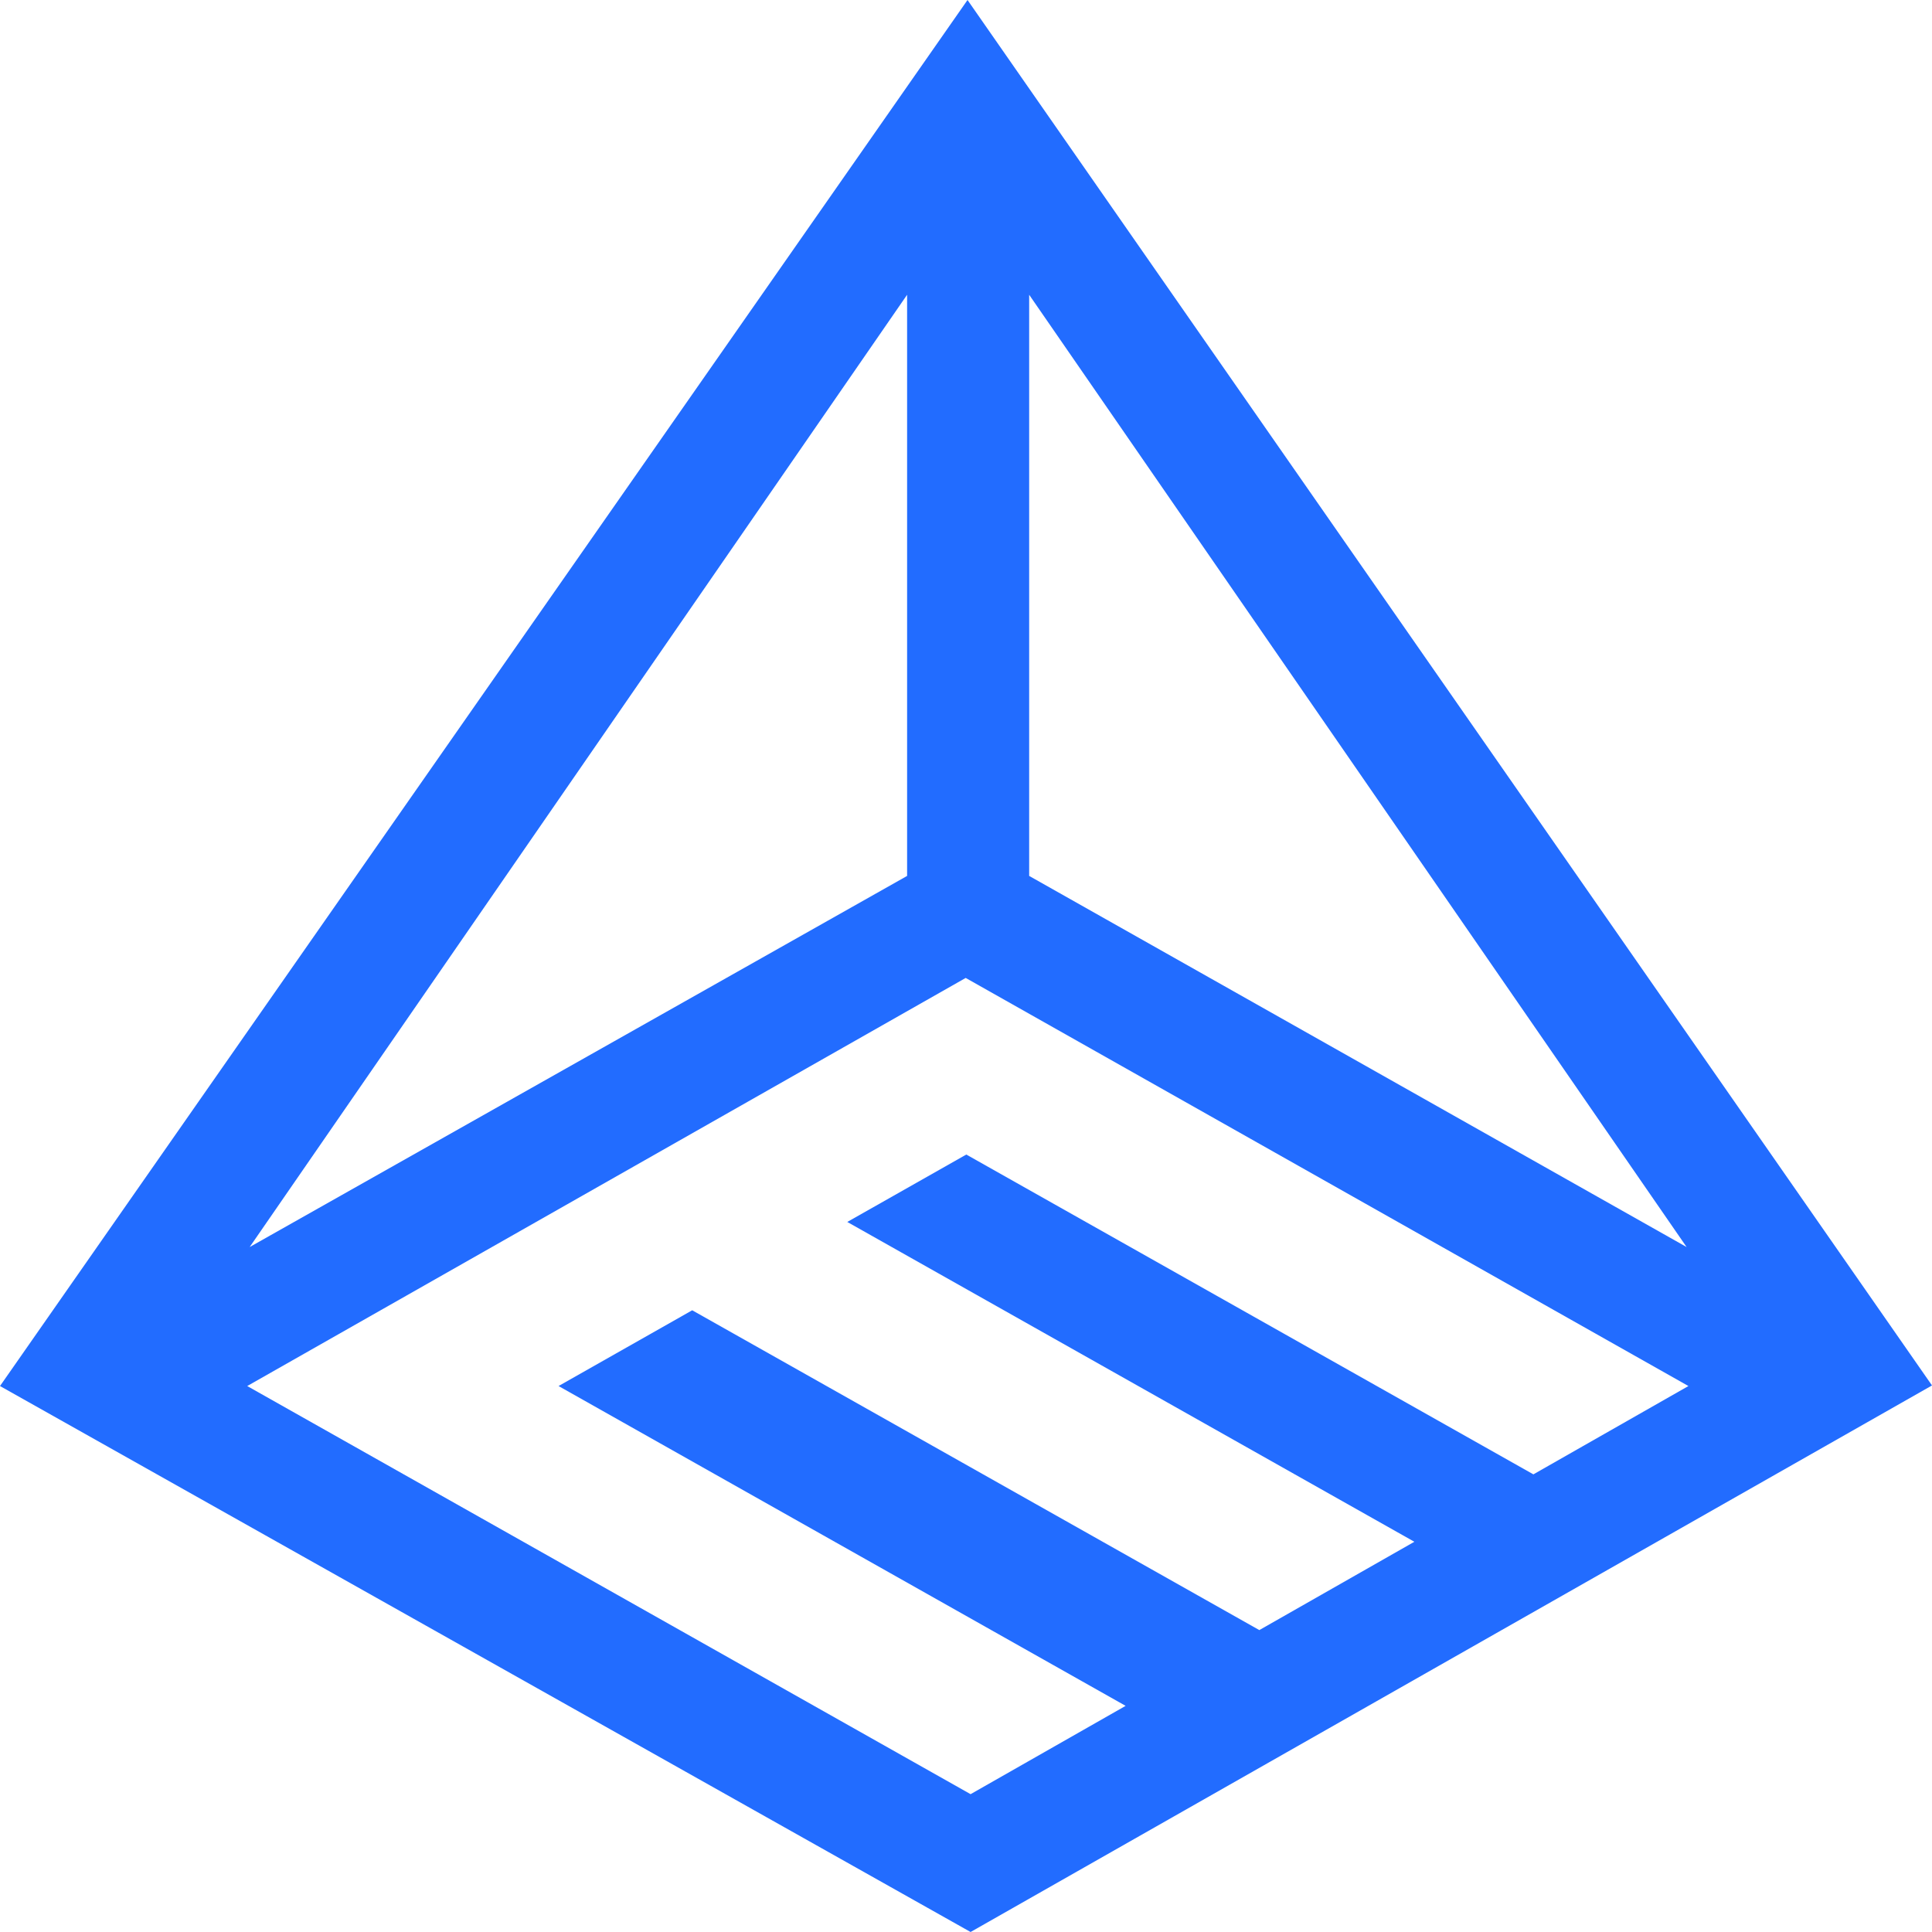
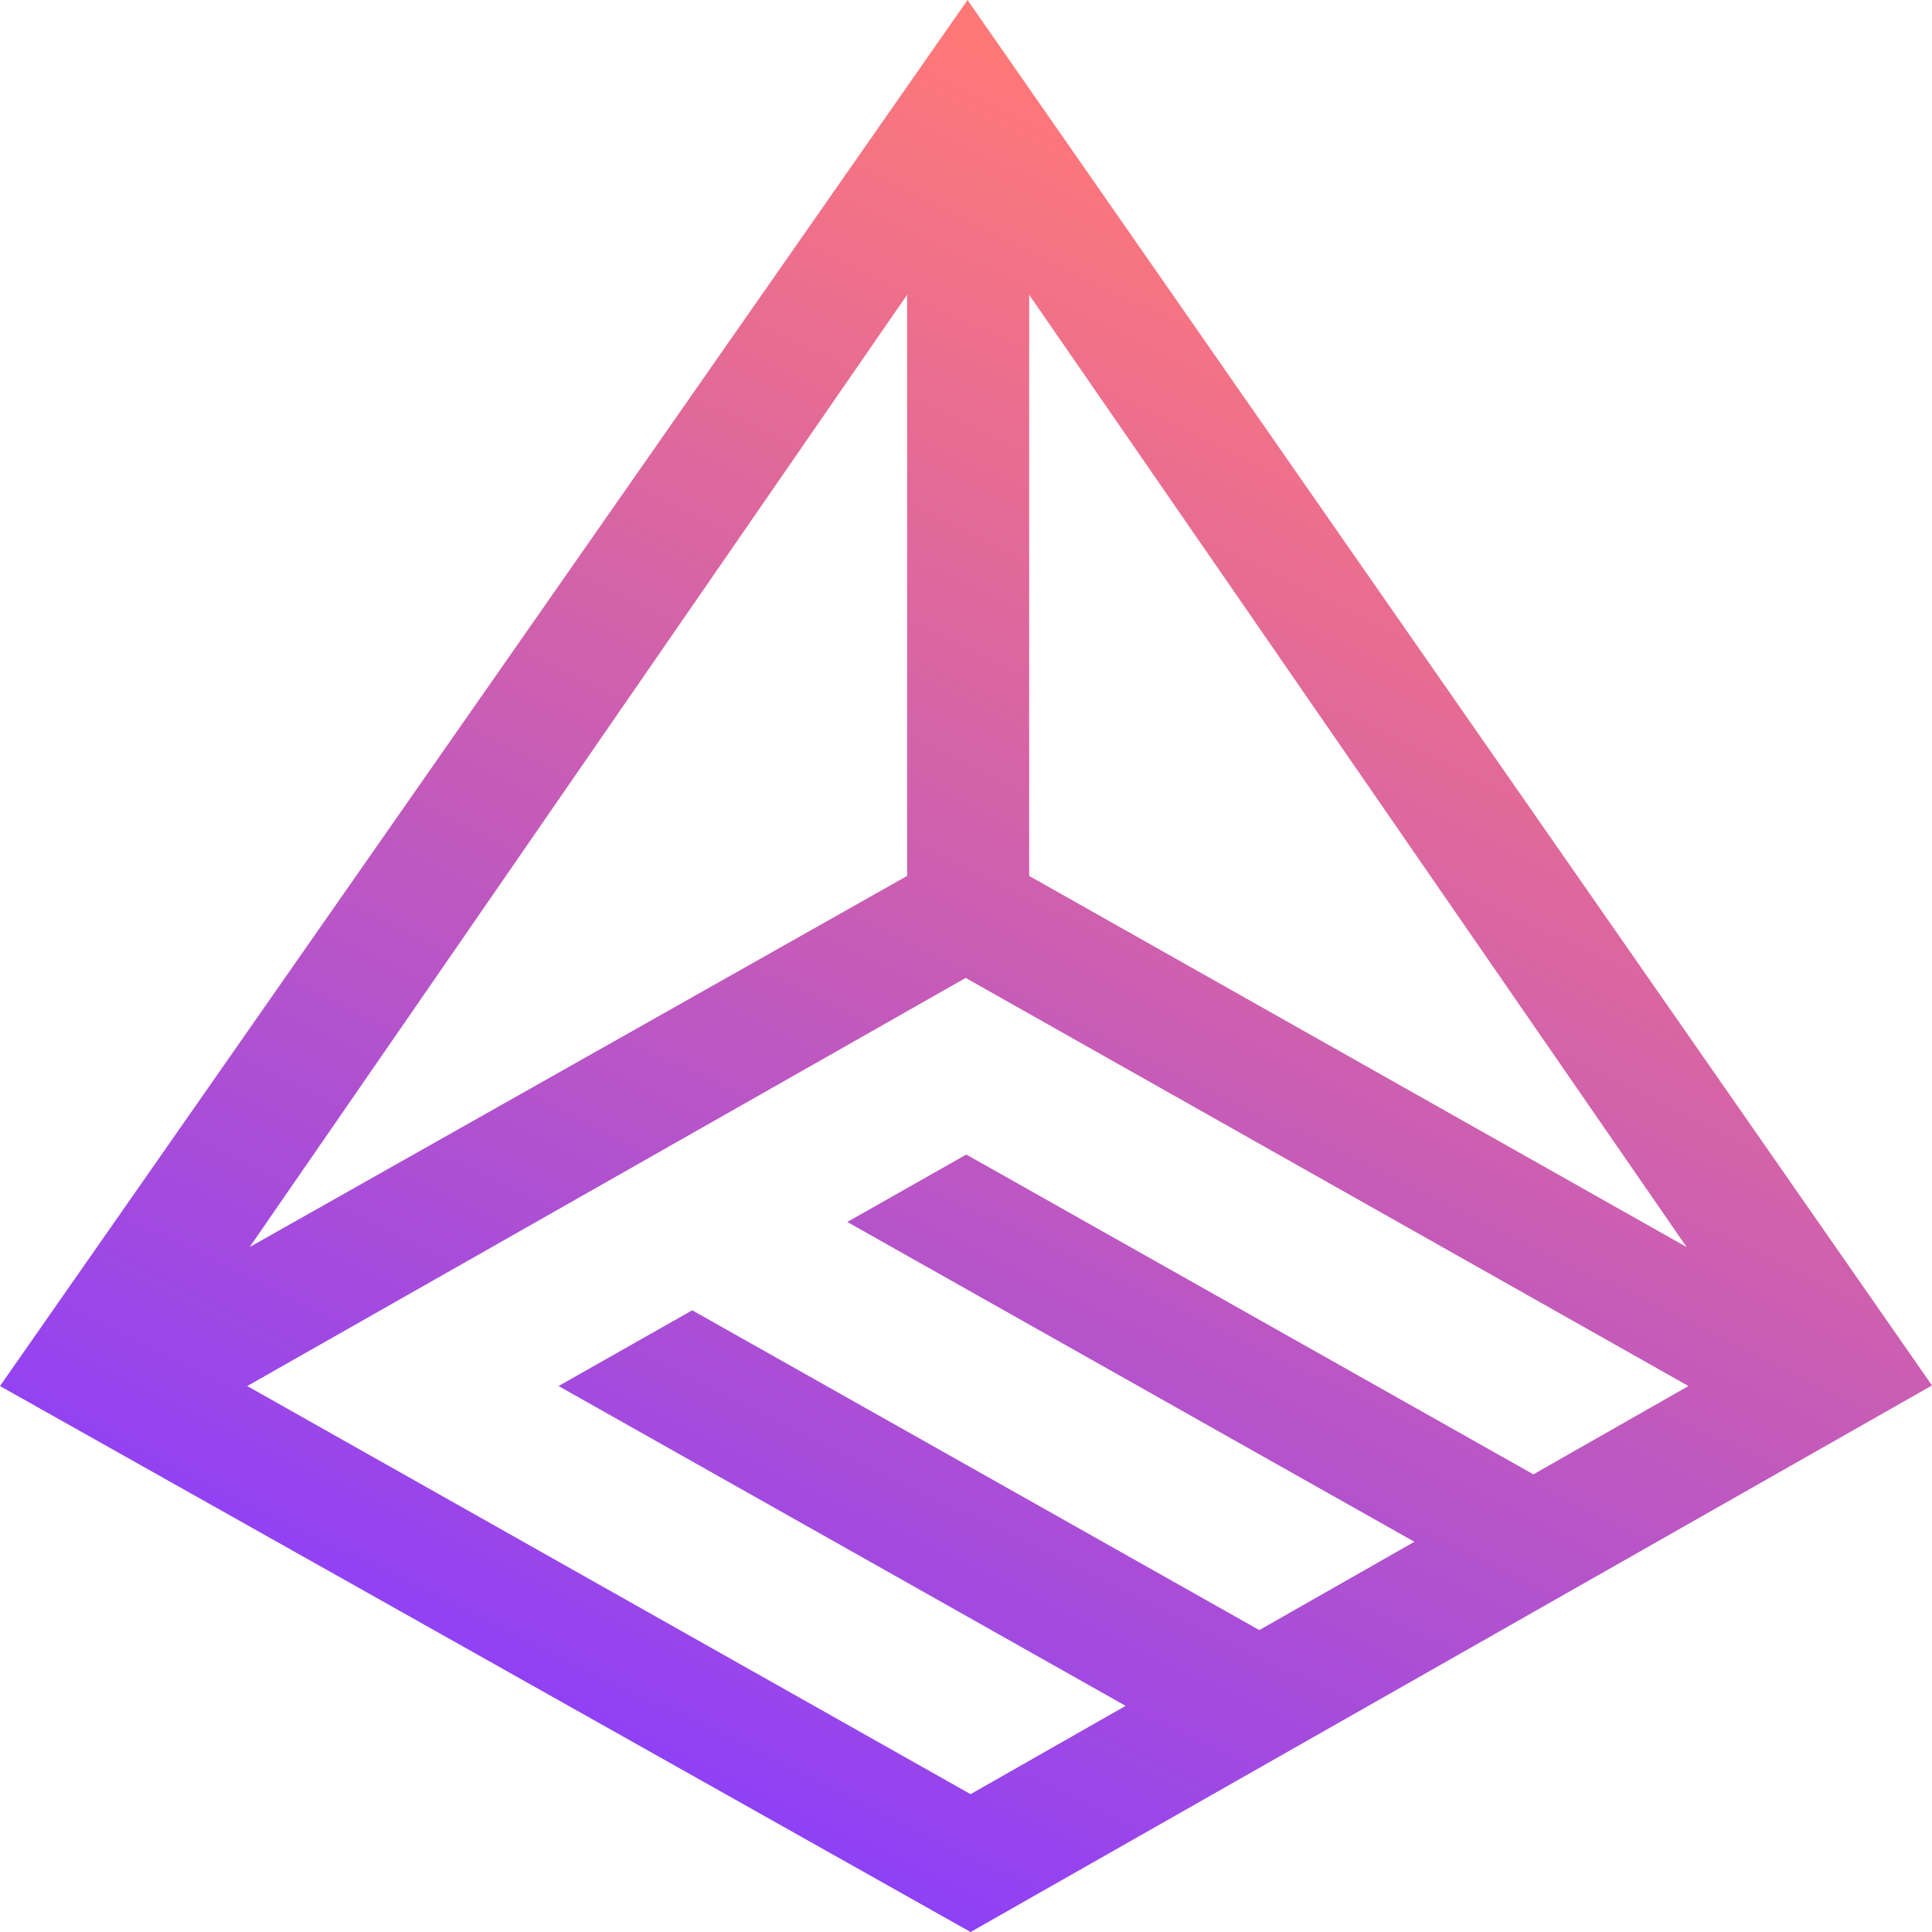
<svg xmlns="http://www.w3.org/2000/svg" width="56" height="56" viewBox="0 0 56 56" fill="none">
-   <path d="M56 40.158L28.044 0L0 40.175L28.133 56L56 40.158ZM26.293 25.389L7.237 36.146L26.293 8.544V25.389ZM29.831 8.544L48.887 36.146L29.831 25.389V8.544ZM44.446 42.735L28.009 33.465L24.559 35.419L40.996 44.689L36.502 47.249L20.064 37.979L16.19 40.175L32.627 49.445L28.133 52.005L7.166 40.175L27.991 28.346L48.94 40.175L44.446 42.735Z" fill="#226CFF" />
+   <path d="M56 40.158L28.044 0L0 40.175L28.133 56L56 40.158ZM26.293 25.389L7.237 36.146L26.293 8.544V25.389ZM29.831 8.544L48.887 36.146L29.831 25.389V8.544ZM44.446 42.735L28.009 33.465L24.559 35.419L40.996 44.689L36.502 47.249L20.064 37.979L16.19 40.175L32.627 49.445L28.133 52.005L7.166 40.175L27.991 28.346L48.94 40.175L44.446 42.735Z" fill="url(#paint0_linear_4255_13186)" />
+   <defs>
+     <linearGradient id="paint0_linear_4255_13186" x1="13.417" y1="53.083" x2="36.75" y2="5.25" gradientUnits="userSpaceOnUse">
+       <stop stop-color="#863CFF" />
+       <stop offset="1" stop-color="#FF7878" />
+     </linearGradient>
+   </defs>
</svg>
